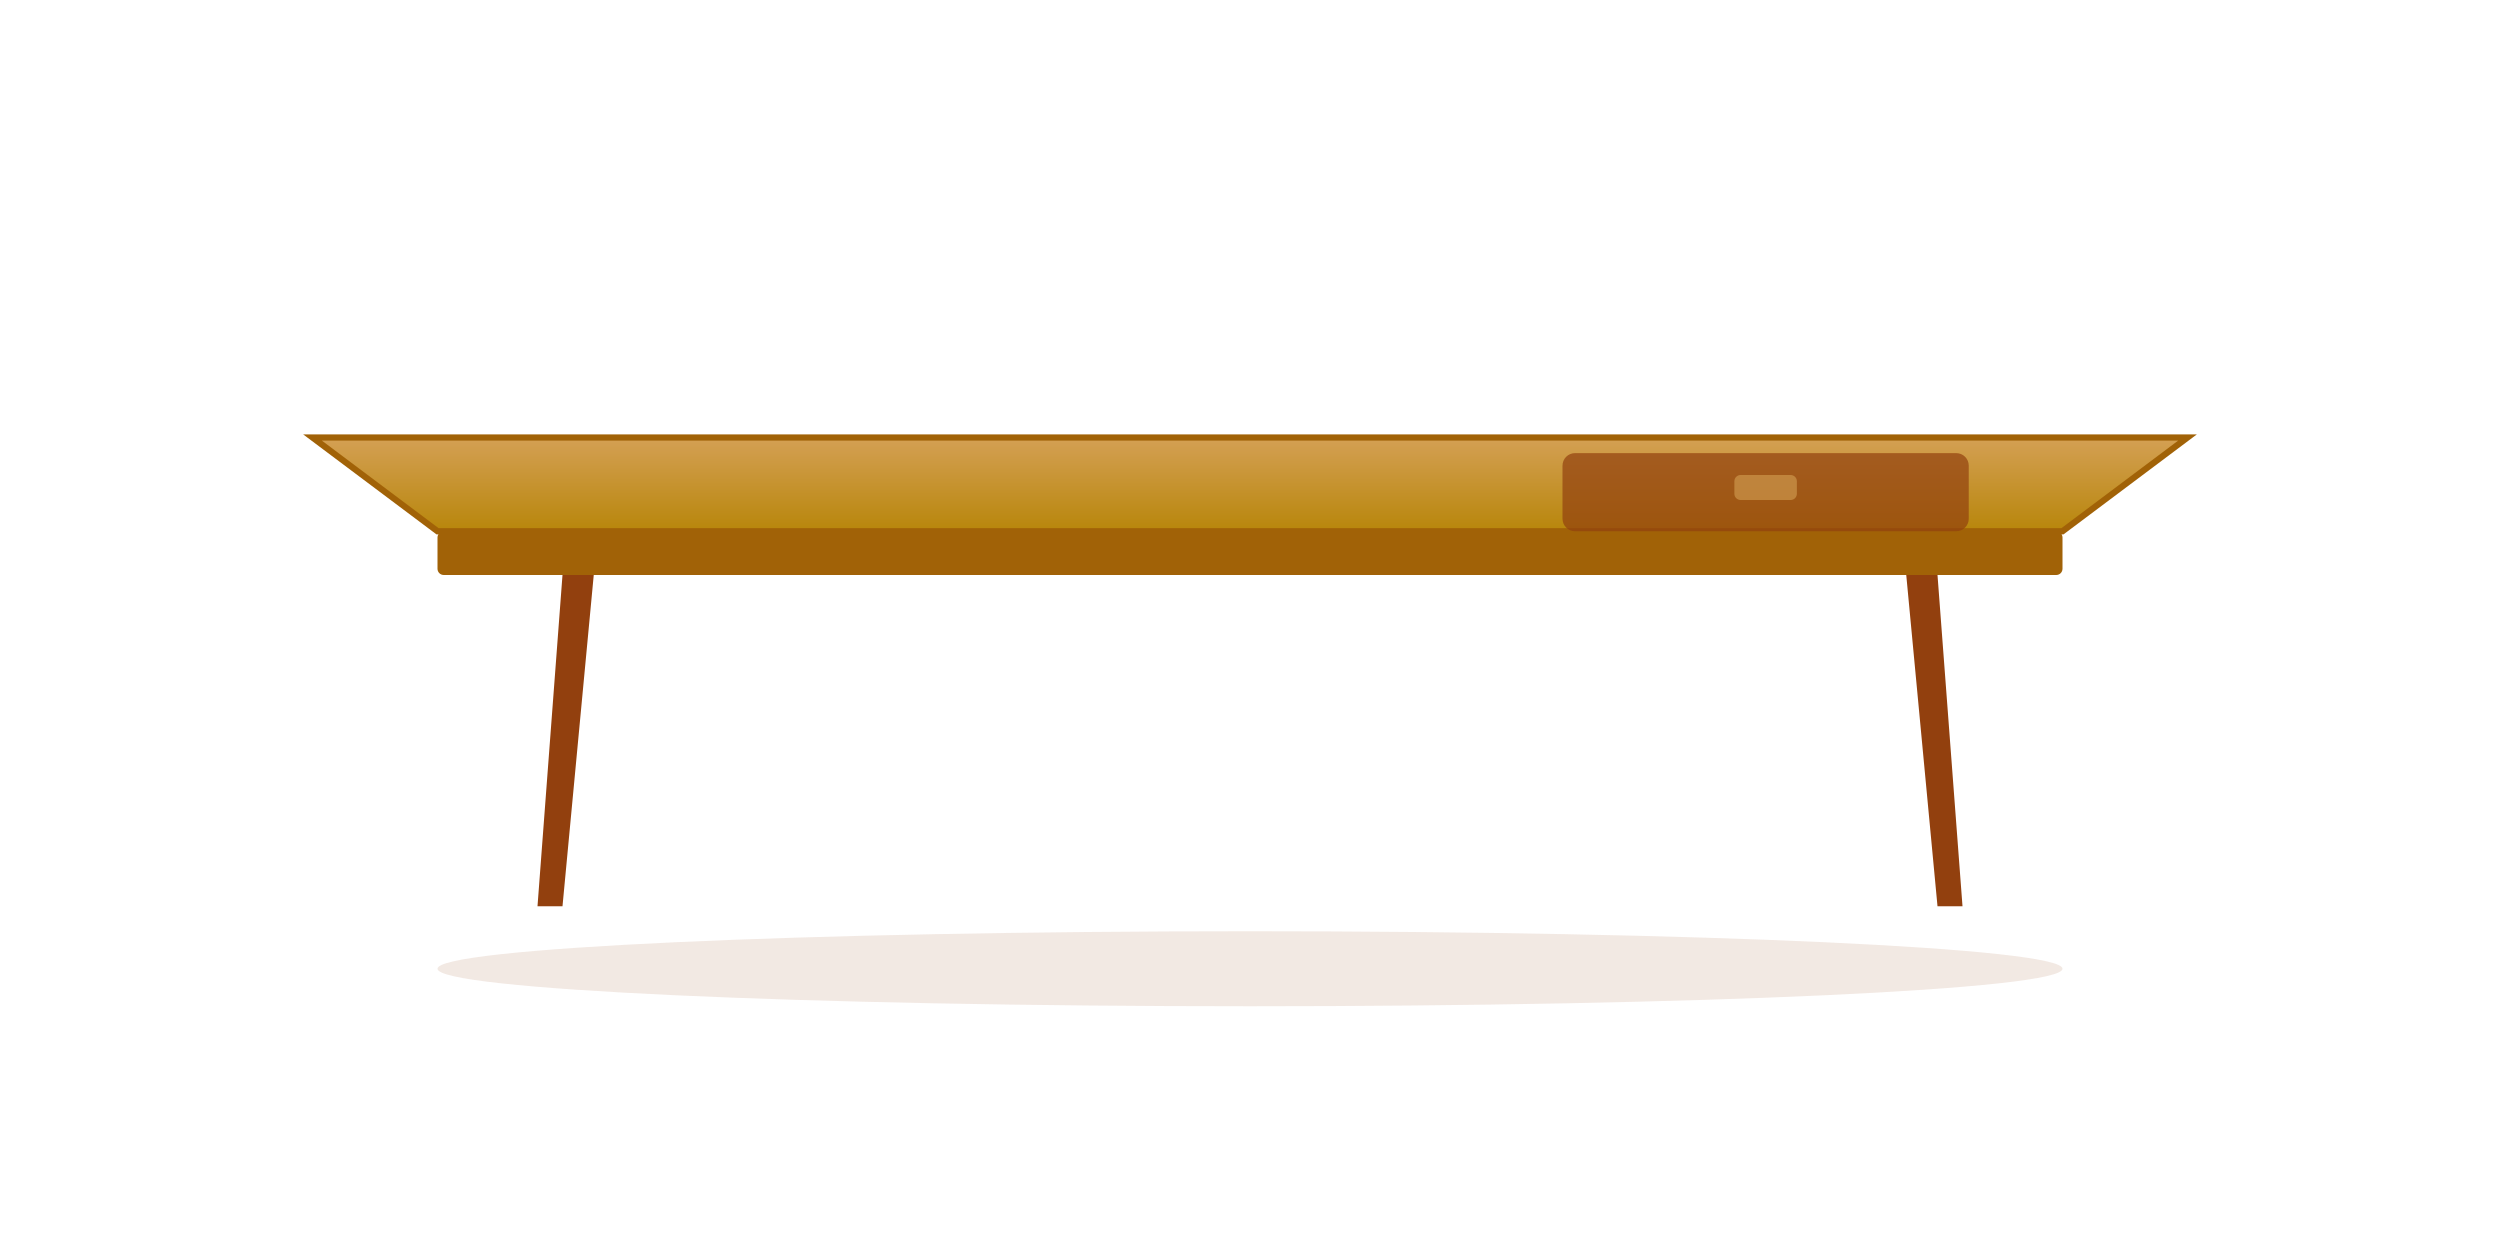
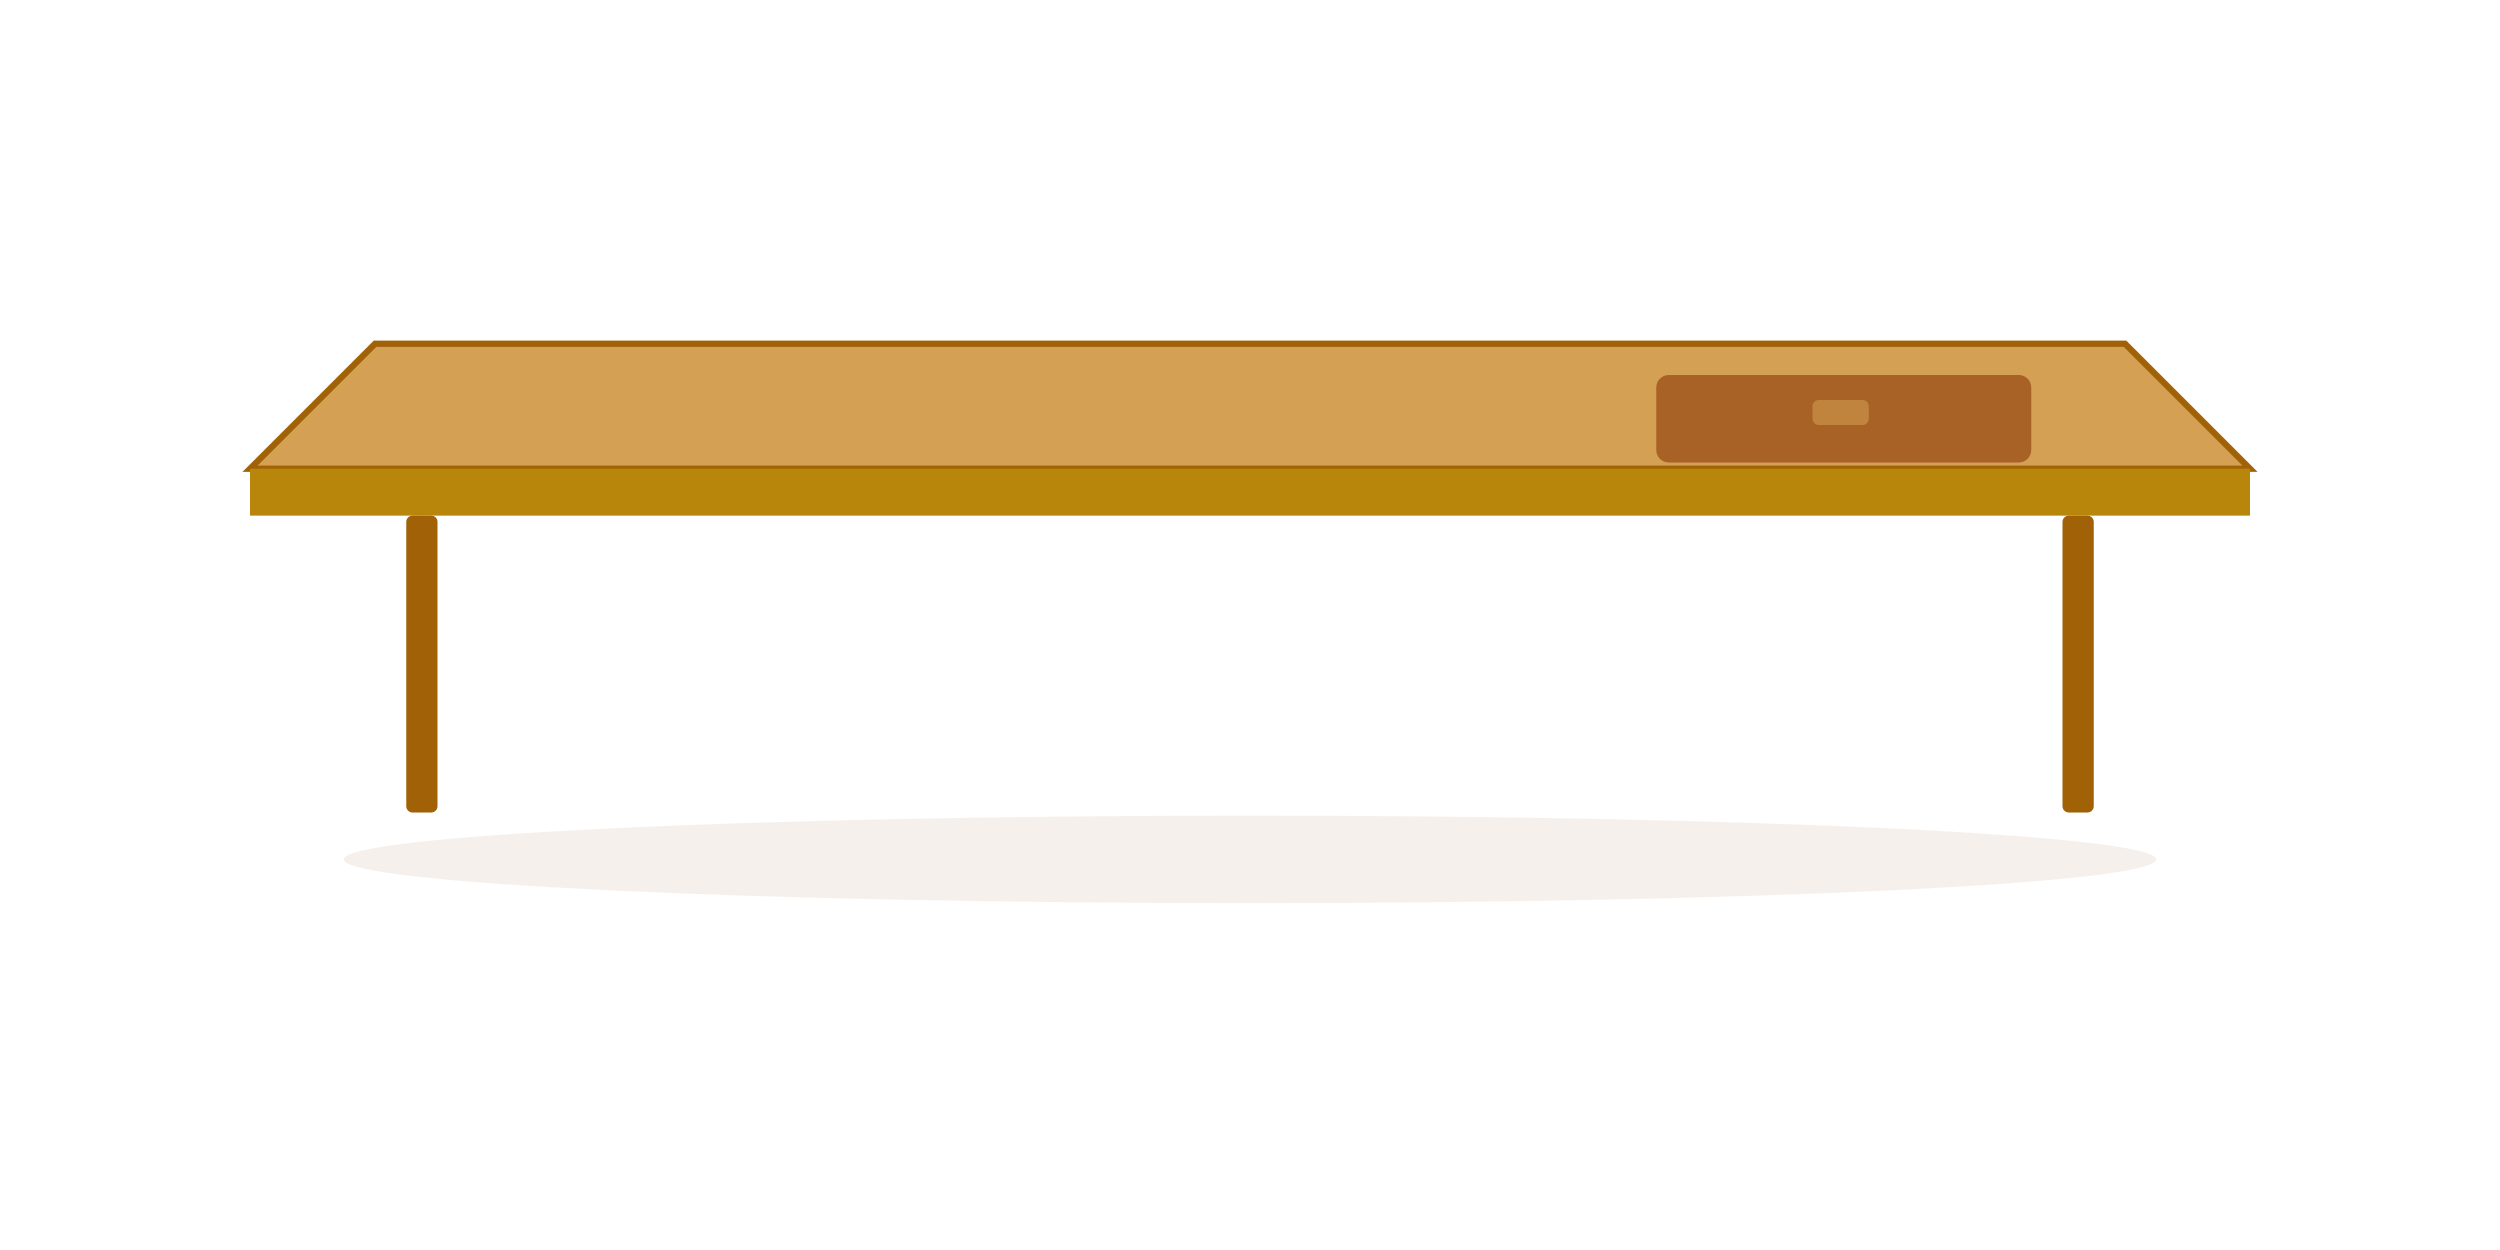
<svg xmlns="http://www.w3.org/2000/svg" width="800" height="400" viewBox="0 0 800 400">
-   <defs>
-     <linearGradient id="wood" x1="0" y1="0" x2="0" y2="1">
-       <stop offset="0%" stop-color="#d4a054" />
-       <stop offset="100%" stop-color="#b8860b" />
-     </linearGradient>
-   </defs>
-   <polygon points="140,170 660,170 700,140 100,140" fill="url(#wood)" stroke="#a16207" stroke-width="2" />
-   <rect x="140" y="170" width="520" height="14" rx="2" fill="#a16207" />
-   <rect x="500" y="145" width="130" height="25" rx="4" fill="#92400e" opacity="0.7" />
-   <rect x="555" y="152" width="20" height="8" rx="2" fill="#d4a054" opacity="0.6" />
-   <polygon points="180,184 172,290 180,290 190,184" fill="#92400e" />
-   <polygon points="610,184 620,290 628,290 620,184" fill="#92400e" />
-   <ellipse cx="400" cy="310" rx="260" ry="12" fill="#92400e" opacity="0.12" />
+   <polygon points="120,110 680,110 720,150 80,150" fill="#d4a054" stroke="#a16207" stroke-width="2" />
+   <polygon points="80,150 720,150 720,165 80,165" fill="#b8860b" />
+   <rect x="530" y="120" width="120" height="28" rx="4" fill="#92400e" opacity="0.65" />
+   <rect x="580" y="128" width="18" height="8" rx="2" fill="#d4a054" opacity="0.55" />
+   <rect x="130" y="165" width="10" height="95" rx="2" fill="#a16207" />
+   <rect x="660" y="165" width="10" height="95" rx="2" fill="#a16207" />
+   <ellipse cx="400" cy="275" rx="290" ry="14" fill="#92400e" opacity="0.08" />
</svg>
